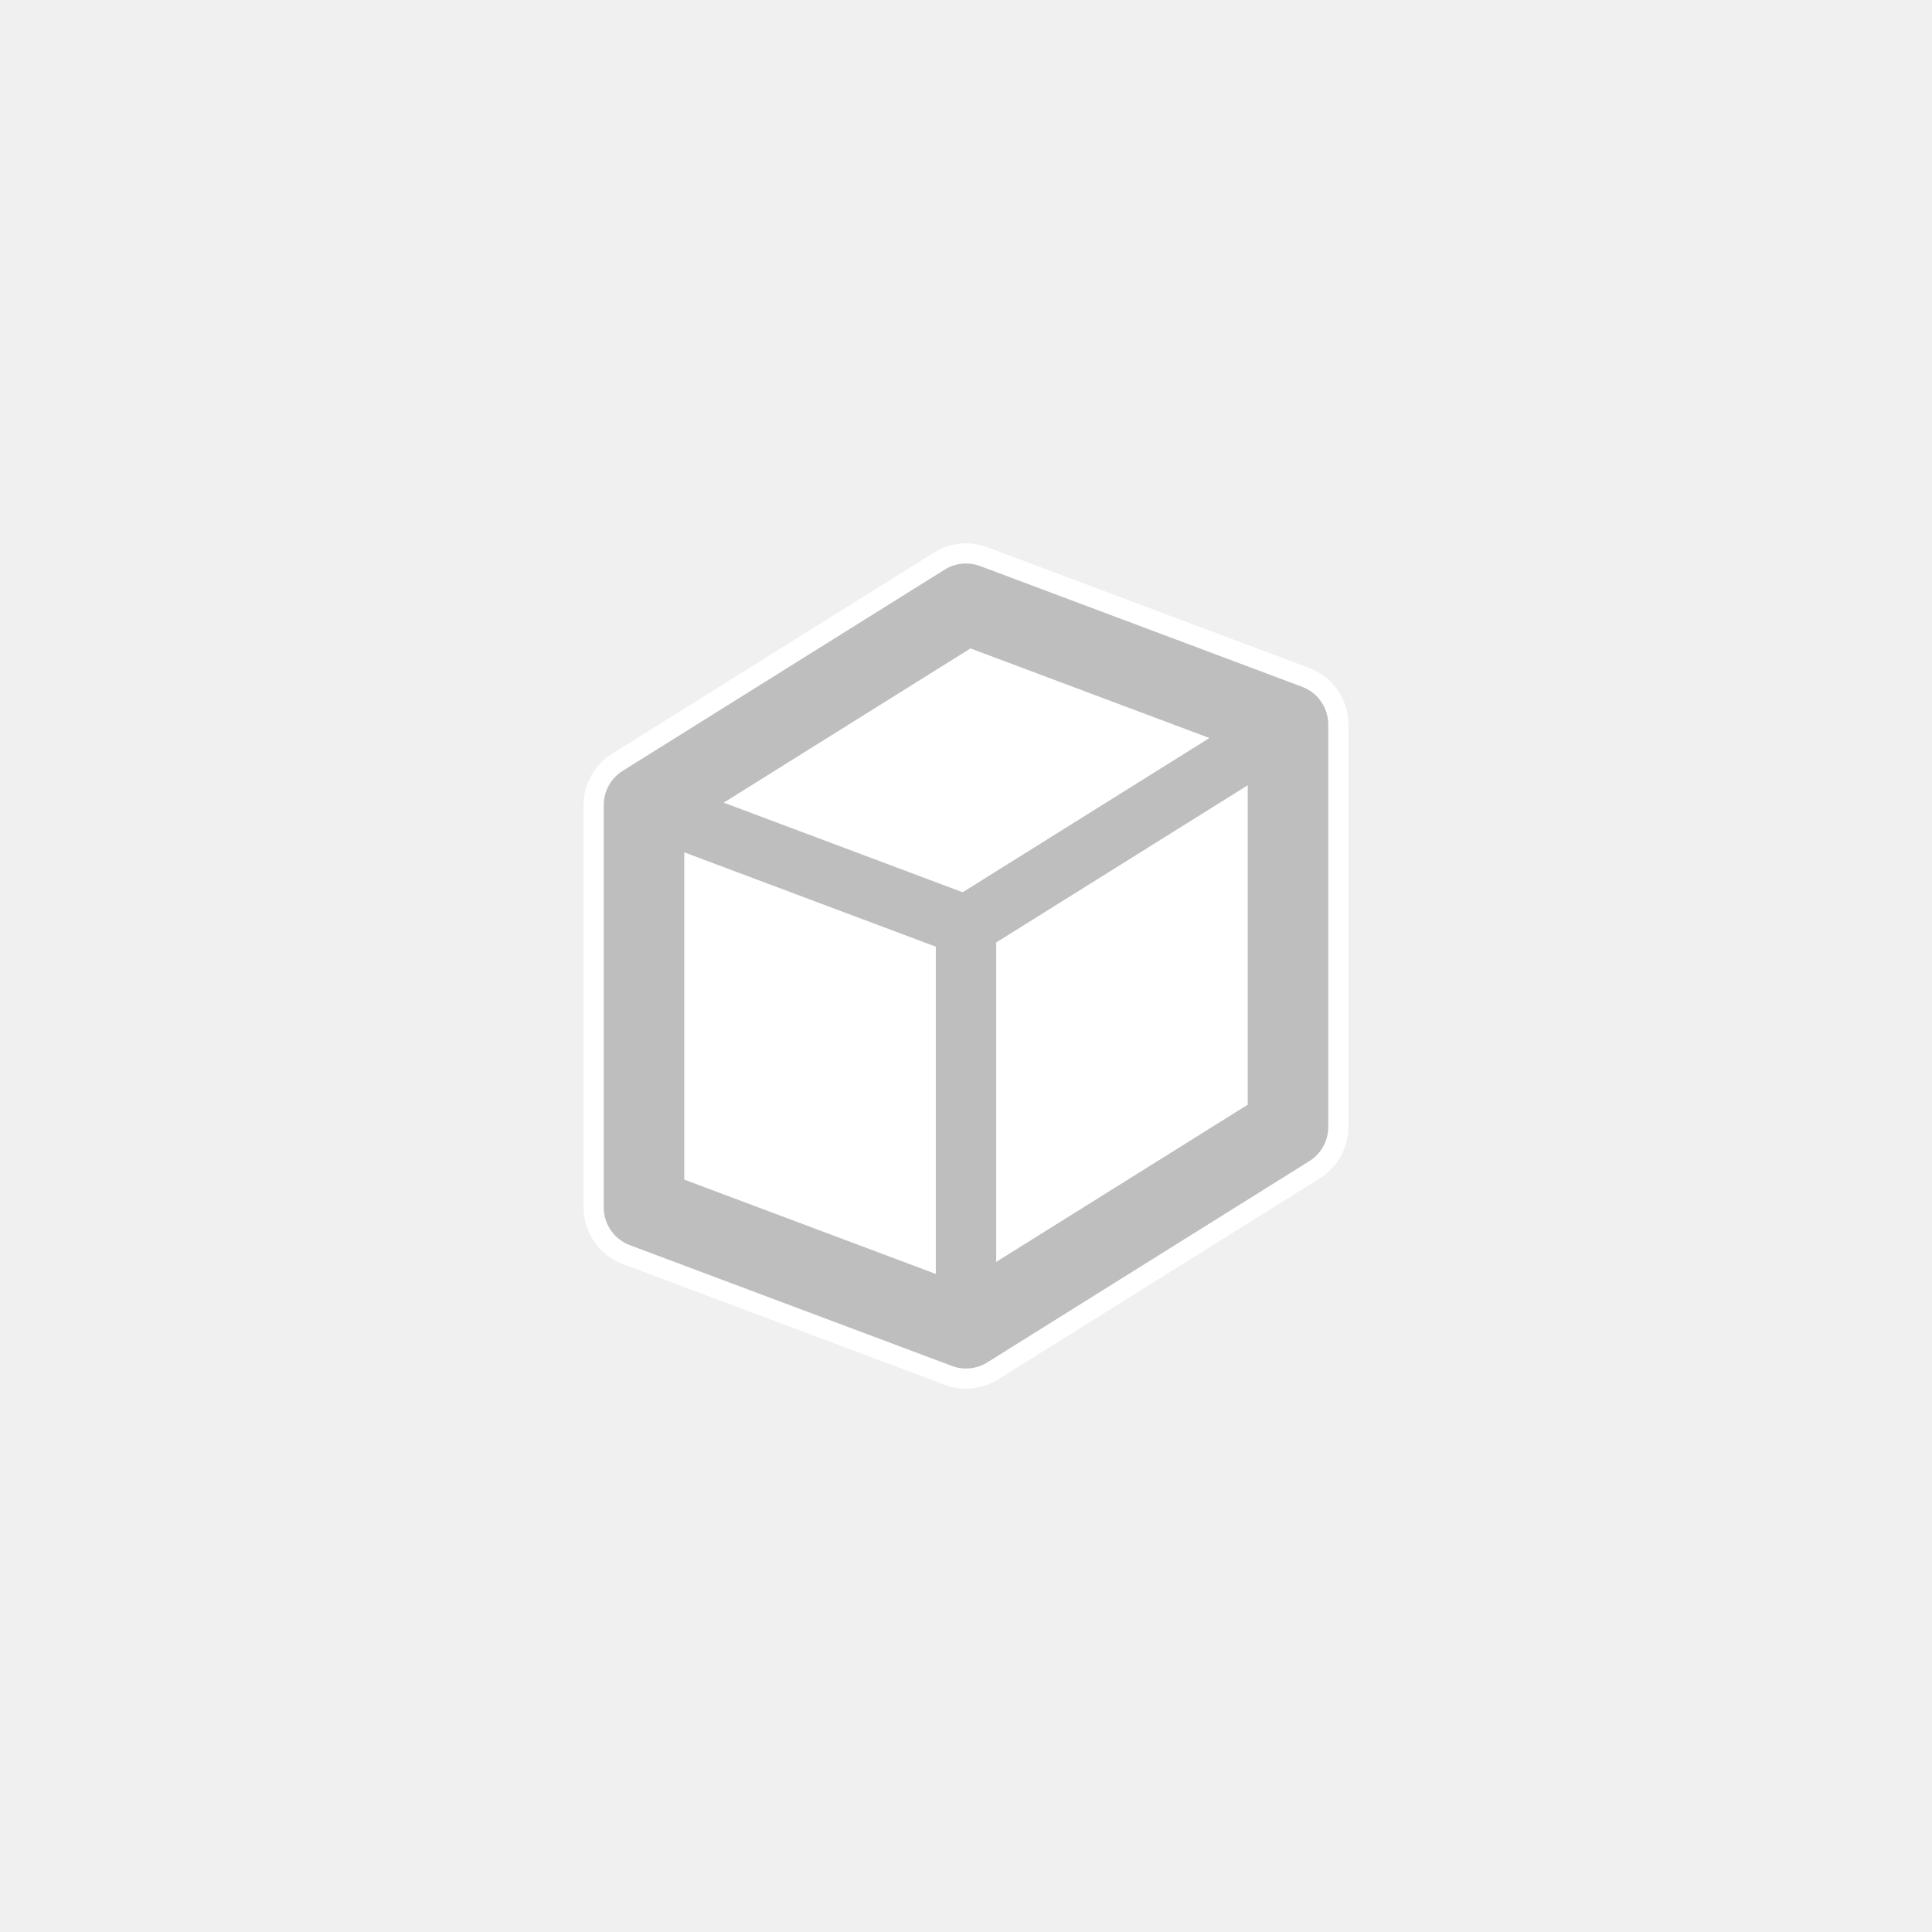
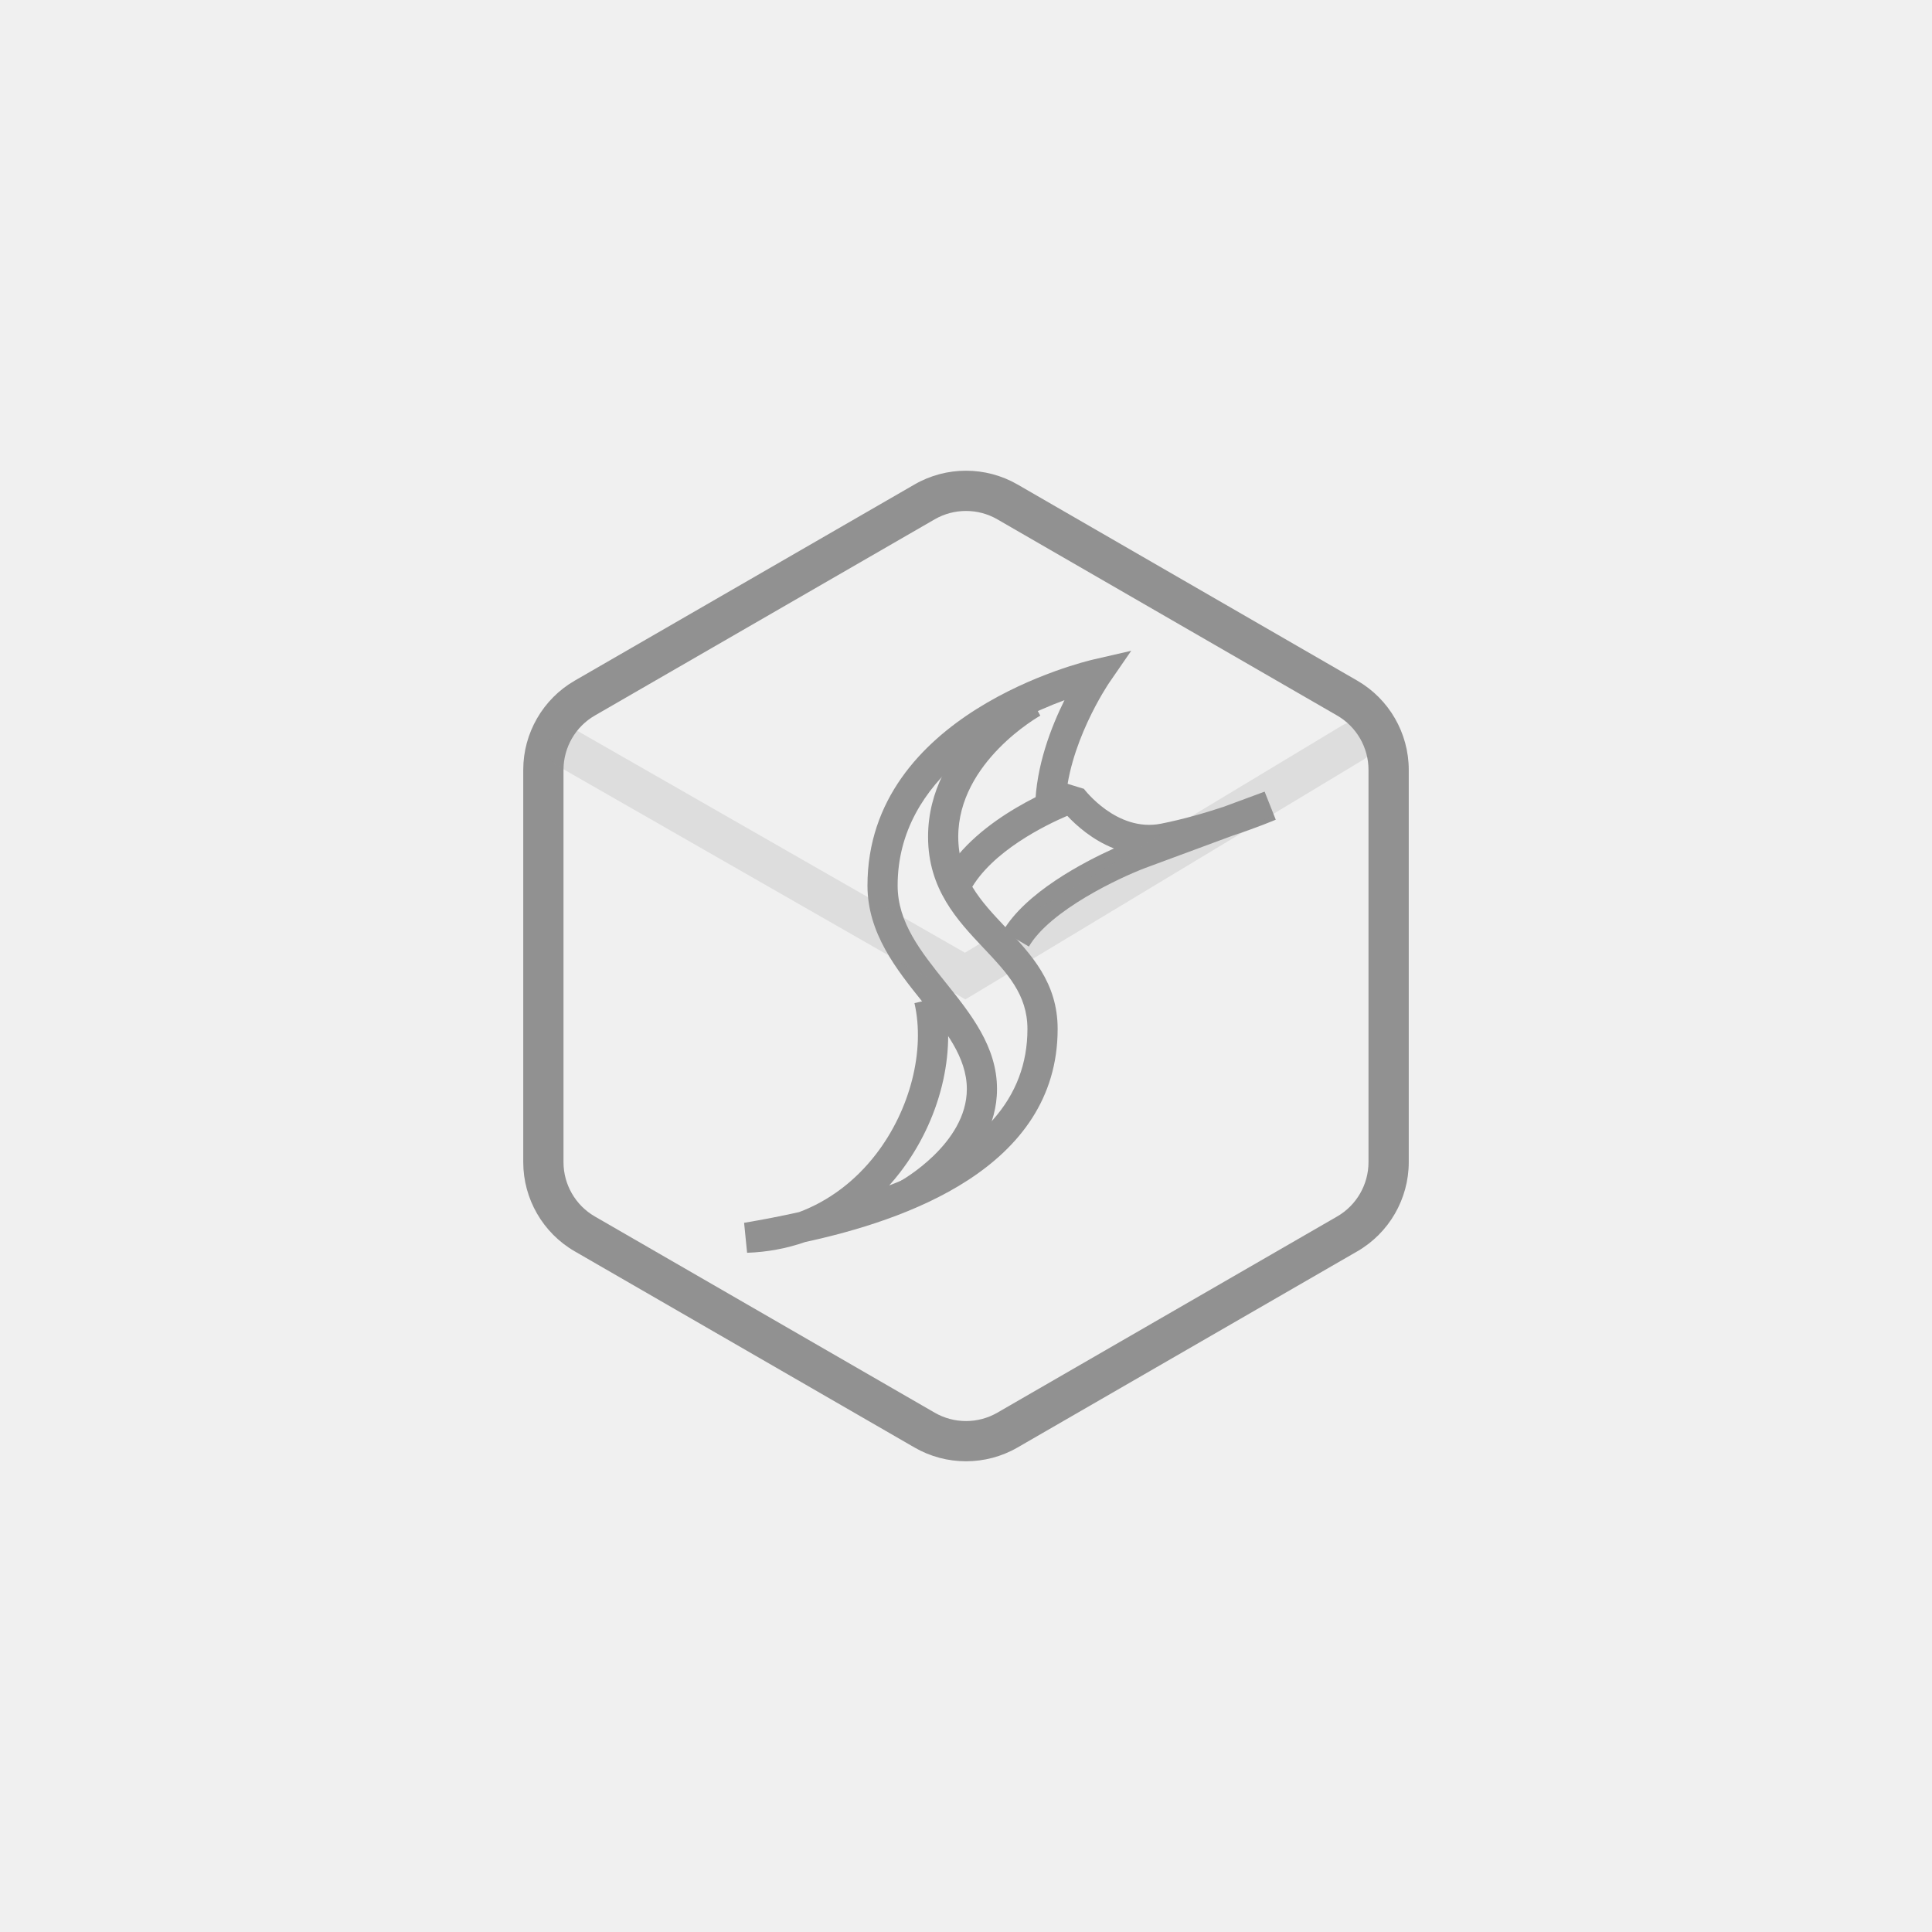
- <svg xmlns="http://www.w3.org/2000/svg" width="96" height="96" id="svg1872" version="1.1">
-   <defs id="defs1874" />
-   <g id="layer1" transform="translate(0,48)">
-     <path id="path7202" d="M 48,-18 32,-8 32,12 48,18 64,8 64,-12 48,-18 z" style="fill:#ffffff;fill-opacity:1;fill-rule:evenodd;stroke:#ffffff;stroke-width:6;stroke-linecap:round;stroke-linejoin:round;stroke-miterlimit:4;stroke-opacity:1;stroke-dasharray:none" />
-     <path style="fill:#ffffff;fill-opacity:1;fill-rule:evenodd;stroke:#bebebe;stroke-width:4;stroke-linecap:round;stroke-linejoin:round;stroke-miterlimit:4;stroke-opacity:1;stroke-dasharray:none" d="M 48,-18 32,-8 32,12 48,18 64,8 64,-12 48,-18 z" id="path1882" />
-     <path style="fill:none;stroke:#bebebe;stroke-width:3;stroke-linecap:round;stroke-linejoin:round;stroke-miterlimit:4;stroke-opacity:1;stroke-dasharray:none" d="M 64,-12 48,-2" id="path2770" />
-     <path id="path3658" d="m 32,-8 16,6" style="fill:none;stroke:#bebebe;stroke-width:3;stroke-linecap:round;stroke-linejoin:round;stroke-miterlimit:4;stroke-opacity:1;stroke-dasharray:none" />
-     <path style="fill:none;stroke:#bebebe;stroke-width:3;stroke-linecap:round;stroke-linejoin:round;stroke-miterlimit:4;stroke-opacity:1;stroke-dasharray:none" d="M 48,17.512 48,-2" id="path3660" />
+ <svg xmlns="http://www.w3.org/2000/svg" style="isolation:isolate" width="96" height="96">
+   <rect id="backgroundrect" width="100%" height="100%" x="0" y="0" fill="none" stroke="none" />
+   <defs>
+     <clipPath id="_clipPath_BFZhV1PLkKdGZSEvIzvdEUUW6AQebP8N">
+       <rect width="96" height="96" id="svg_1" />
+     </clipPath>
+   </defs>
+   <g class="currentLayer" style="">
+     <g clip-path="url(#_clipPath_BFZhV1PLkKdGZSEvIzvdEUUW6AQebP8N)" id="svg_2" class="" fill="#919191" fill-opacity="1">
+       <g opacity="0" id="svg_3" fill="#919191" fill-opacity="1">
+         <rect x="0" y="0" width="64" height="64" fill="#919191" id="svg_4" fill-opacity="1" />
+       </g>
+       <g id="svg_5" fill="#919191" fill-opacity="1">
+         <path d=" M 48 72.61 C 47.116 72.61 46.232 72.382 45.444 71.927 L 28.556 62.177 C 26.979 61.268 26 59.571 26 57.75 L 26 38.25 C 26 36.429 26.979 34.732 28.556 33.822 L 45.444 24.072 C 47.02 23.162 48.979 23.162 50.557 24.072 L 67.444 33.822 C 69.021 34.732 70 36.429 70 38.25 L 70 57.75 C 70 59.571 69.021 61.268 67.443 62.178 L 50.556 71.928 C 49.768 72.383 48.884 72.61 48 72.61 Z  M 48 25.389 C 47.462 25.389 46.924 25.528 46.444 25.805 L 29.556 35.555 C 28.596 36.108 28 37.141 28 38.25 L 28 57.75 C 28 58.858 28.596 59.892 29.556 60.445 L 46.444 70.195 C 47.404 70.75 48.598 70.75 49.557 70.195 L 66.444 60.445 C 67.403 59.892 68 58.858 68 57.75 L 68 38.25 C 68 37.142 67.403 36.109 66.443 35.555 L 49.556 25.805 C 49.076 25.527 48.538 25.389 48 25.389 Z " fill="#919191" id="svg_6" fill-opacity="1" />
+         <g id="svg_7" fill="#919191" fill-opacity="1">
+           <path d=" M 45.439 60.014 L 44.722 58.697 C 44.755 58.678 48.042 56.847 48.042 54.114 C 48.042 52.534 46.962 51.187 45.82 49.76 C 44.547 48.172 43.104 46.371 43.104 44.003 C 43.104 35.452 53.871 32.875 54.33 32.77 L 56.21 32.337 L 55.115 33.926 C 55.094 33.957 52.995 37.041 52.938 40.108 L 51.438 40.081 C 51.475 38.071 52.232 36.123 52.893 34.791 C 50.005 35.861 44.603 38.587 44.603 44.002 C 44.603 45.843 45.762 47.29 46.989 48.822 C 48.243 50.387 49.541 52.007 49.541 54.113 C 49.542 57.743 45.606 59.923 45.439 60.014 Z " fill="#919191" id="svg_8" fill-opacity="1" />
+           <path d=" M 51.125 47.034 L 49.83 46.275 C 50.96 44.349 53.809 42.857 55.351 42.158 C 54.277 41.737 53.474 41.01 53.032 40.537 C 51.944 41.003 49.278 42.301 48.211 44.237 L 46.898 43.513 C 48.523 40.564 52.818 38.998 53 38.933 L 53.858 39.196 C 53.873 39.216 55.488 41.361 57.688 40.929 C 58.804 40.708 59.9 40.387 60.789 40.093 L 62.838 39.336 L 63.392 40.73 C 63.331 40.756 62.479 41.117 61.248 41.523 L 56.9 43.132 C 55.658 43.601 52.188 45.22 51.125 47.034 Z " fill="#919191" id="svg_9" fill-opacity="1" />
+           <path d=" M 37.123 62.25 L 36.974 60.761 C 37.938 60.599 38.851 60.42 39.714 60.226 C 41.187 59.671 42.497 58.691 43.533 57.344 C 45.229 55.139 45.977 52.196 45.439 49.844 L 46.901 49.51 C 47.545 52.323 46.71 55.674 44.722 58.258 C 44.549 58.483 44.37 58.698 44.184 58.905 C 48.793 57.125 51.053 54.553 51.053 51.13 C 51.053 49.416 50.043 48.347 48.874 47.109 C 47.581 45.739 46.115 44.188 46.115 41.578 C 46.115 36.955 50.772 34.354 50.97 34.245 L 51.692 35.56 C 51.651 35.582 47.615 37.851 47.615 41.577 C 47.615 43.59 48.757 44.798 49.965 46.077 C 51.237 47.424 52.554 48.818 52.554 51.128 C 52.554 58.08 44.896 60.655 40.008 61.716 C 39.091 62.035 38.124 62.216 37.123 62.25 Z " fill="#919191" id="svg_10" fill-opacity="1" />
+         </g>
+         <g opacity="0.2" id="svg_11" fill="#919191" fill-opacity="1">
+           <path d=" M 47.971 49.66 L 27.697 38.051 C 27.218 37.777 27.052 37.166 27.326 36.686 C 27.6 36.207 28.212 36.04 28.691 36.315 L 47.946 47.34 L 66.71 36.037 C 67.181 35.751 67.797 35.904 68.082 36.377 C 68.367 36.85 68.215 37.465 67.741 37.75 L 47.971 49.66 Z " fill="#919191" id="svg_12" fill-opacity="1" />
+         </g>
+       </g>
+     </g>
  </g>
</svg>
